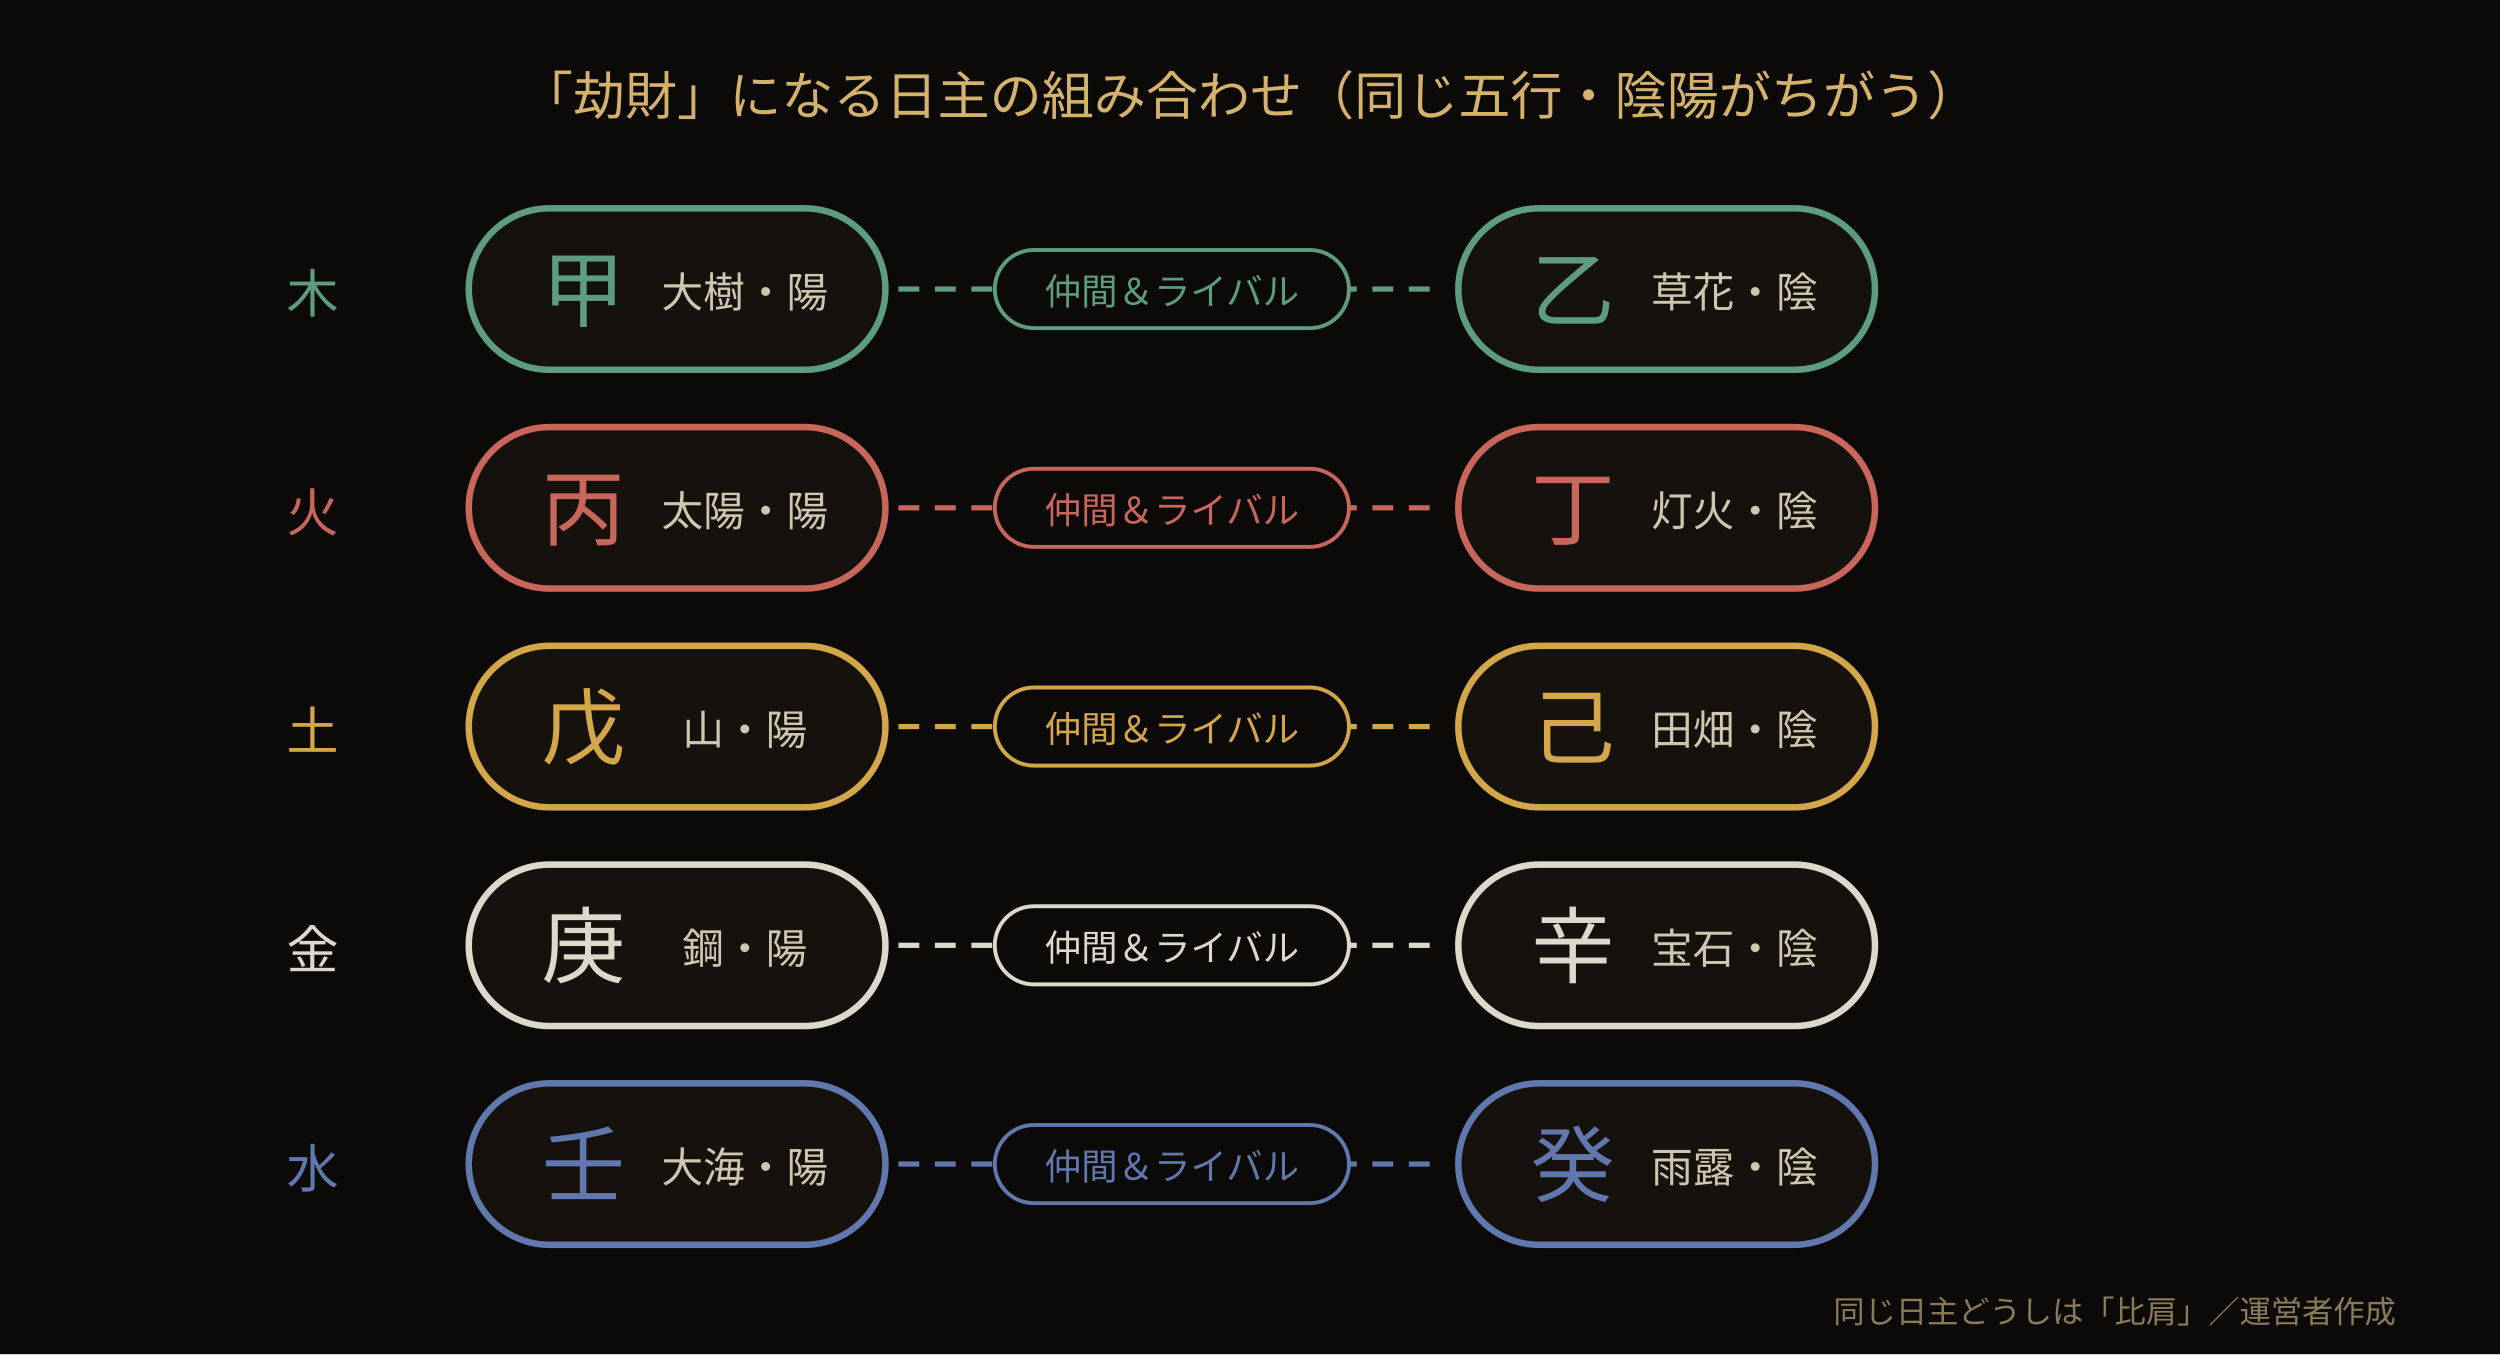
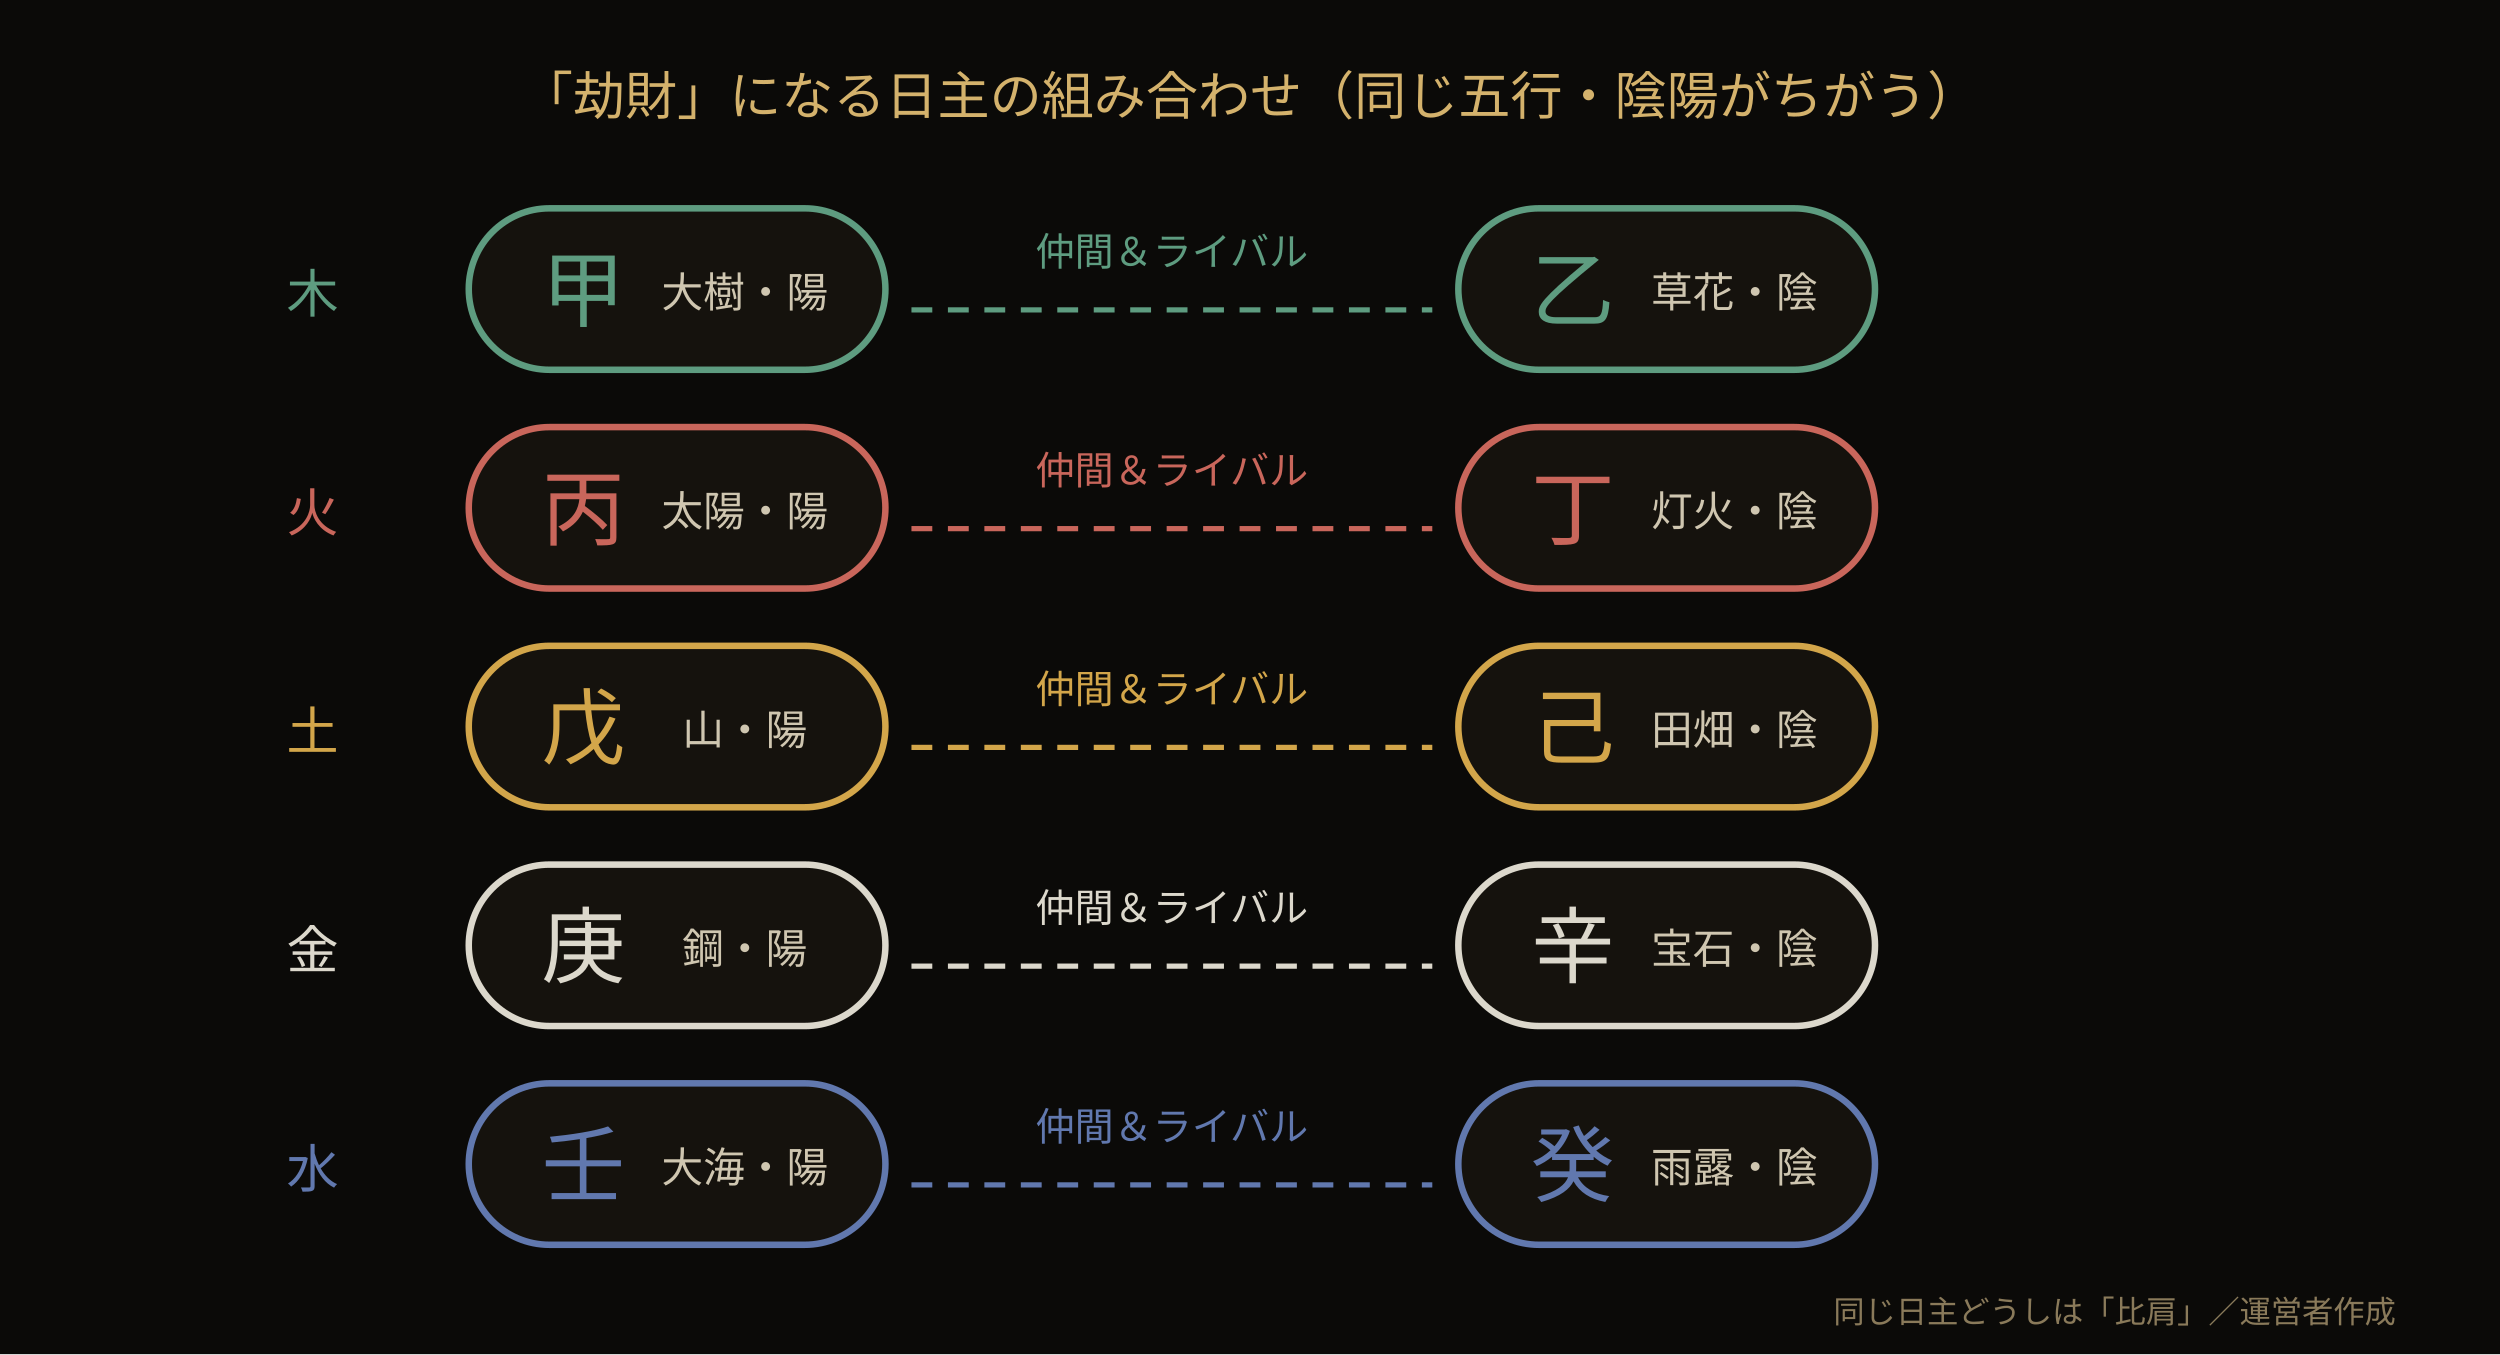
<svg xmlns="http://www.w3.org/2000/svg" viewBox="0 0 960 520" role="img" aria-label="劫財（ごうざい）の組み合わせ図。同じ五行で陰陽がちがう日主の組み合わせ：甲と乙、丙と丁、戊と己、庚と辛、壬と癸">
  <rect width="960" height="520" fill="#0b0a08" />
  <text x="480" y="44" text-anchor="middle" font-family="sans-serif" font-size="20" fill="#D4B26C">「劫財」になる日主の組み合わせ（同じ五行・陰陽がちがう）</text>
  <text x="120" y="120" text-anchor="middle" font-family="sans-serif" font-size="20" fill="#5E9C80">木</text>
  <rect x="180" y="80" width="160" height="62" rx="31" fill="#15120d" stroke="#5E9C80" stroke-width="2.5" />
  <text x="224" y="123" text-anchor="middle" font-family="serif" font-size="32" fill="#5E9C80">甲</text>
  <text x="286" y="118" text-anchor="middle" font-family="sans-serif" font-size="16" fill="#cfc6b0">大樹・陽</text>
  <rect x="560" y="80" width="160" height="62" rx="31" fill="#15120d" stroke="#5E9C80" stroke-width="2.5" />
  <text x="604" y="123" text-anchor="middle" font-family="serif" font-size="32" fill="#5E9C80">乙</text>
  <text x="666" y="118" text-anchor="middle" font-family="sans-serif" font-size="16" fill="#cfc6b0">草花・陰</text>
-   <line x1="345" y1="111" x2="555" y2="111" stroke="#5E9C80" stroke-width="2" stroke-dasharray="8 6" />
-   <rect x="382" y="96" width="136" height="30" rx="15" fill="#0b0a08" stroke="#5E9C80" stroke-width="1.5" />
-   <text x="450" y="117" text-anchor="middle" font-family="sans-serif" font-size="14" fill="#5E9C80">仲間＆ライバル</text>
+   <line x1="350" y1="119" x2="550" y2="119" stroke="#5E9C80" stroke-width="2" stroke-dasharray="8 6" />
+   <text x="450" y="102" text-anchor="middle" font-family="sans-serif" font-size="15" fill="#5E9C80">仲間＆ライバル</text>
  <text x="120" y="204" text-anchor="middle" font-family="sans-serif" font-size="20" fill="#C9665B">火</text>
  <rect x="180" y="164" width="160" height="62" rx="31" fill="#15120d" stroke="#C9665B" stroke-width="2.5" />
  <text x="224" y="207" text-anchor="middle" font-family="serif" font-size="32" fill="#C9665B">丙</text>
  <text x="286" y="202" text-anchor="middle" font-family="sans-serif" font-size="16" fill="#cfc6b0">太陽・陽</text>
  <rect x="560" y="164" width="160" height="62" rx="31" fill="#15120d" stroke="#C9665B" stroke-width="2.5" />
  <text x="604" y="207" text-anchor="middle" font-family="serif" font-size="32" fill="#C9665B">丁</text>
  <text x="666" y="202" text-anchor="middle" font-family="sans-serif" font-size="16" fill="#cfc6b0">灯火・陰</text>
-   <line x1="345" y1="195" x2="555" y2="195" stroke="#C9665B" stroke-width="2" stroke-dasharray="8 6" />
-   <rect x="382" y="180" width="136" height="30" rx="15" fill="#0b0a08" stroke="#C9665B" stroke-width="1.5" />
-   <text x="450" y="201" text-anchor="middle" font-family="sans-serif" font-size="14" fill="#C9665B">仲間＆ライバル</text>
+   <line x1="350" y1="203" x2="550" y2="203" stroke="#C9665B" stroke-width="2" stroke-dasharray="8 6" />
+   <text x="450" y="186" text-anchor="middle" font-family="sans-serif" font-size="15" fill="#C9665B">仲間＆ライバル</text>
  <text x="120" y="288" text-anchor="middle" font-family="sans-serif" font-size="20" fill="#D3A64A">土</text>
  <rect x="180" y="248" width="160" height="62" rx="31" fill="#15120d" stroke="#D3A64A" stroke-width="2.5" />
  <text x="224" y="291" text-anchor="middle" font-family="serif" font-size="32" fill="#D3A64A">戊</text>
  <text x="286" y="286" text-anchor="middle" font-family="sans-serif" font-size="16" fill="#cfc6b0">山・陽</text>
  <rect x="560" y="248" width="160" height="62" rx="31" fill="#15120d" stroke="#D3A64A" stroke-width="2.5" />
  <text x="604" y="291" text-anchor="middle" font-family="serif" font-size="32" fill="#D3A64A">己</text>
  <text x="666" y="286" text-anchor="middle" font-family="sans-serif" font-size="16" fill="#cfc6b0">田畑・陰</text>
-   <line x1="345" y1="279" x2="555" y2="279" stroke="#D3A64A" stroke-width="2" stroke-dasharray="8 6" />
-   <rect x="382" y="264" width="136" height="30" rx="15" fill="#0b0a08" stroke="#D3A64A" stroke-width="1.5" />
-   <text x="450" y="285" text-anchor="middle" font-family="sans-serif" font-size="14" fill="#D3A64A">仲間＆ライバル</text>
+   <line x1="350" y1="287" x2="550" y2="287" stroke="#D3A64A" stroke-width="2" stroke-dasharray="8 6" />
+   <text x="450" y="270" text-anchor="middle" font-family="sans-serif" font-size="15" fill="#D3A64A">仲間＆ライバル</text>
  <text x="120" y="372" text-anchor="middle" font-family="sans-serif" font-size="20" fill="#DCD8CC">金</text>
  <rect x="180" y="332" width="160" height="62" rx="31" fill="#15120d" stroke="#DCD8CC" stroke-width="2.5" />
  <text x="224" y="375" text-anchor="middle" font-family="serif" font-size="32" fill="#DCD8CC">庚</text>
  <text x="286" y="370" text-anchor="middle" font-family="sans-serif" font-size="16" fill="#cfc6b0">鋼・陽</text>
  <rect x="560" y="332" width="160" height="62" rx="31" fill="#15120d" stroke="#DCD8CC" stroke-width="2.5" />
  <text x="604" y="375" text-anchor="middle" font-family="serif" font-size="32" fill="#DCD8CC">辛</text>
  <text x="666" y="370" text-anchor="middle" font-family="sans-serif" font-size="16" fill="#cfc6b0">宝石・陰</text>
-   <line x1="345" y1="363" x2="555" y2="363" stroke="#DCD8CC" stroke-width="2" stroke-dasharray="8 6" />
-   <rect x="382" y="348" width="136" height="30" rx="15" fill="#0b0a08" stroke="#DCD8CC" stroke-width="1.5" />
-   <text x="450" y="369" text-anchor="middle" font-family="sans-serif" font-size="14" fill="#DCD8CC">仲間＆ライバル</text>
+   <line x1="350" y1="371" x2="550" y2="371" stroke="#DCD8CC" stroke-width="2" stroke-dasharray="8 6" />
+   <text x="450" y="354" text-anchor="middle" font-family="sans-serif" font-size="15" fill="#DCD8CC">仲間＆ライバル</text>
  <text x="120" y="456" text-anchor="middle" font-family="sans-serif" font-size="20" fill="#6178AE">水</text>
  <rect x="180" y="416" width="160" height="62" rx="31" fill="#15120d" stroke="#6178AE" stroke-width="2.5" />
  <text x="224" y="459" text-anchor="middle" font-family="serif" font-size="32" fill="#6178AE">壬</text>
  <text x="286" y="454" text-anchor="middle" font-family="sans-serif" font-size="16" fill="#cfc6b0">大海・陽</text>
  <rect x="560" y="416" width="160" height="62" rx="31" fill="#15120d" stroke="#6178AE" stroke-width="2.5" />
  <text x="604" y="459" text-anchor="middle" font-family="serif" font-size="32" fill="#6178AE">癸</text>
  <text x="666" y="454" text-anchor="middle" font-family="sans-serif" font-size="16" fill="#cfc6b0">雨露・陰</text>
-   <line x1="345" y1="447" x2="555" y2="447" stroke="#6178AE" stroke-width="2" stroke-dasharray="8 6" />
-   <rect x="382" y="432" width="136" height="30" rx="15" fill="#0b0a08" stroke="#6178AE" stroke-width="1.5" />
-   <text x="450" y="453" text-anchor="middle" font-family="sans-serif" font-size="14" fill="#6178AE">仲間＆ライバル</text>
+   <line x1="350" y1="455" x2="550" y2="455" stroke="#6178AE" stroke-width="2" stroke-dasharray="8 6" />
+   <text x="450" y="438" text-anchor="middle" font-family="sans-serif" font-size="15" fill="#6178AE">仲間＆ライバル</text>
  <text x="920" y="508" text-anchor="end" font-family="sans-serif" font-size="12" fill="#8a7a5a">同じ日主どうしは「比肩」／運営者作成</text>
</svg>
